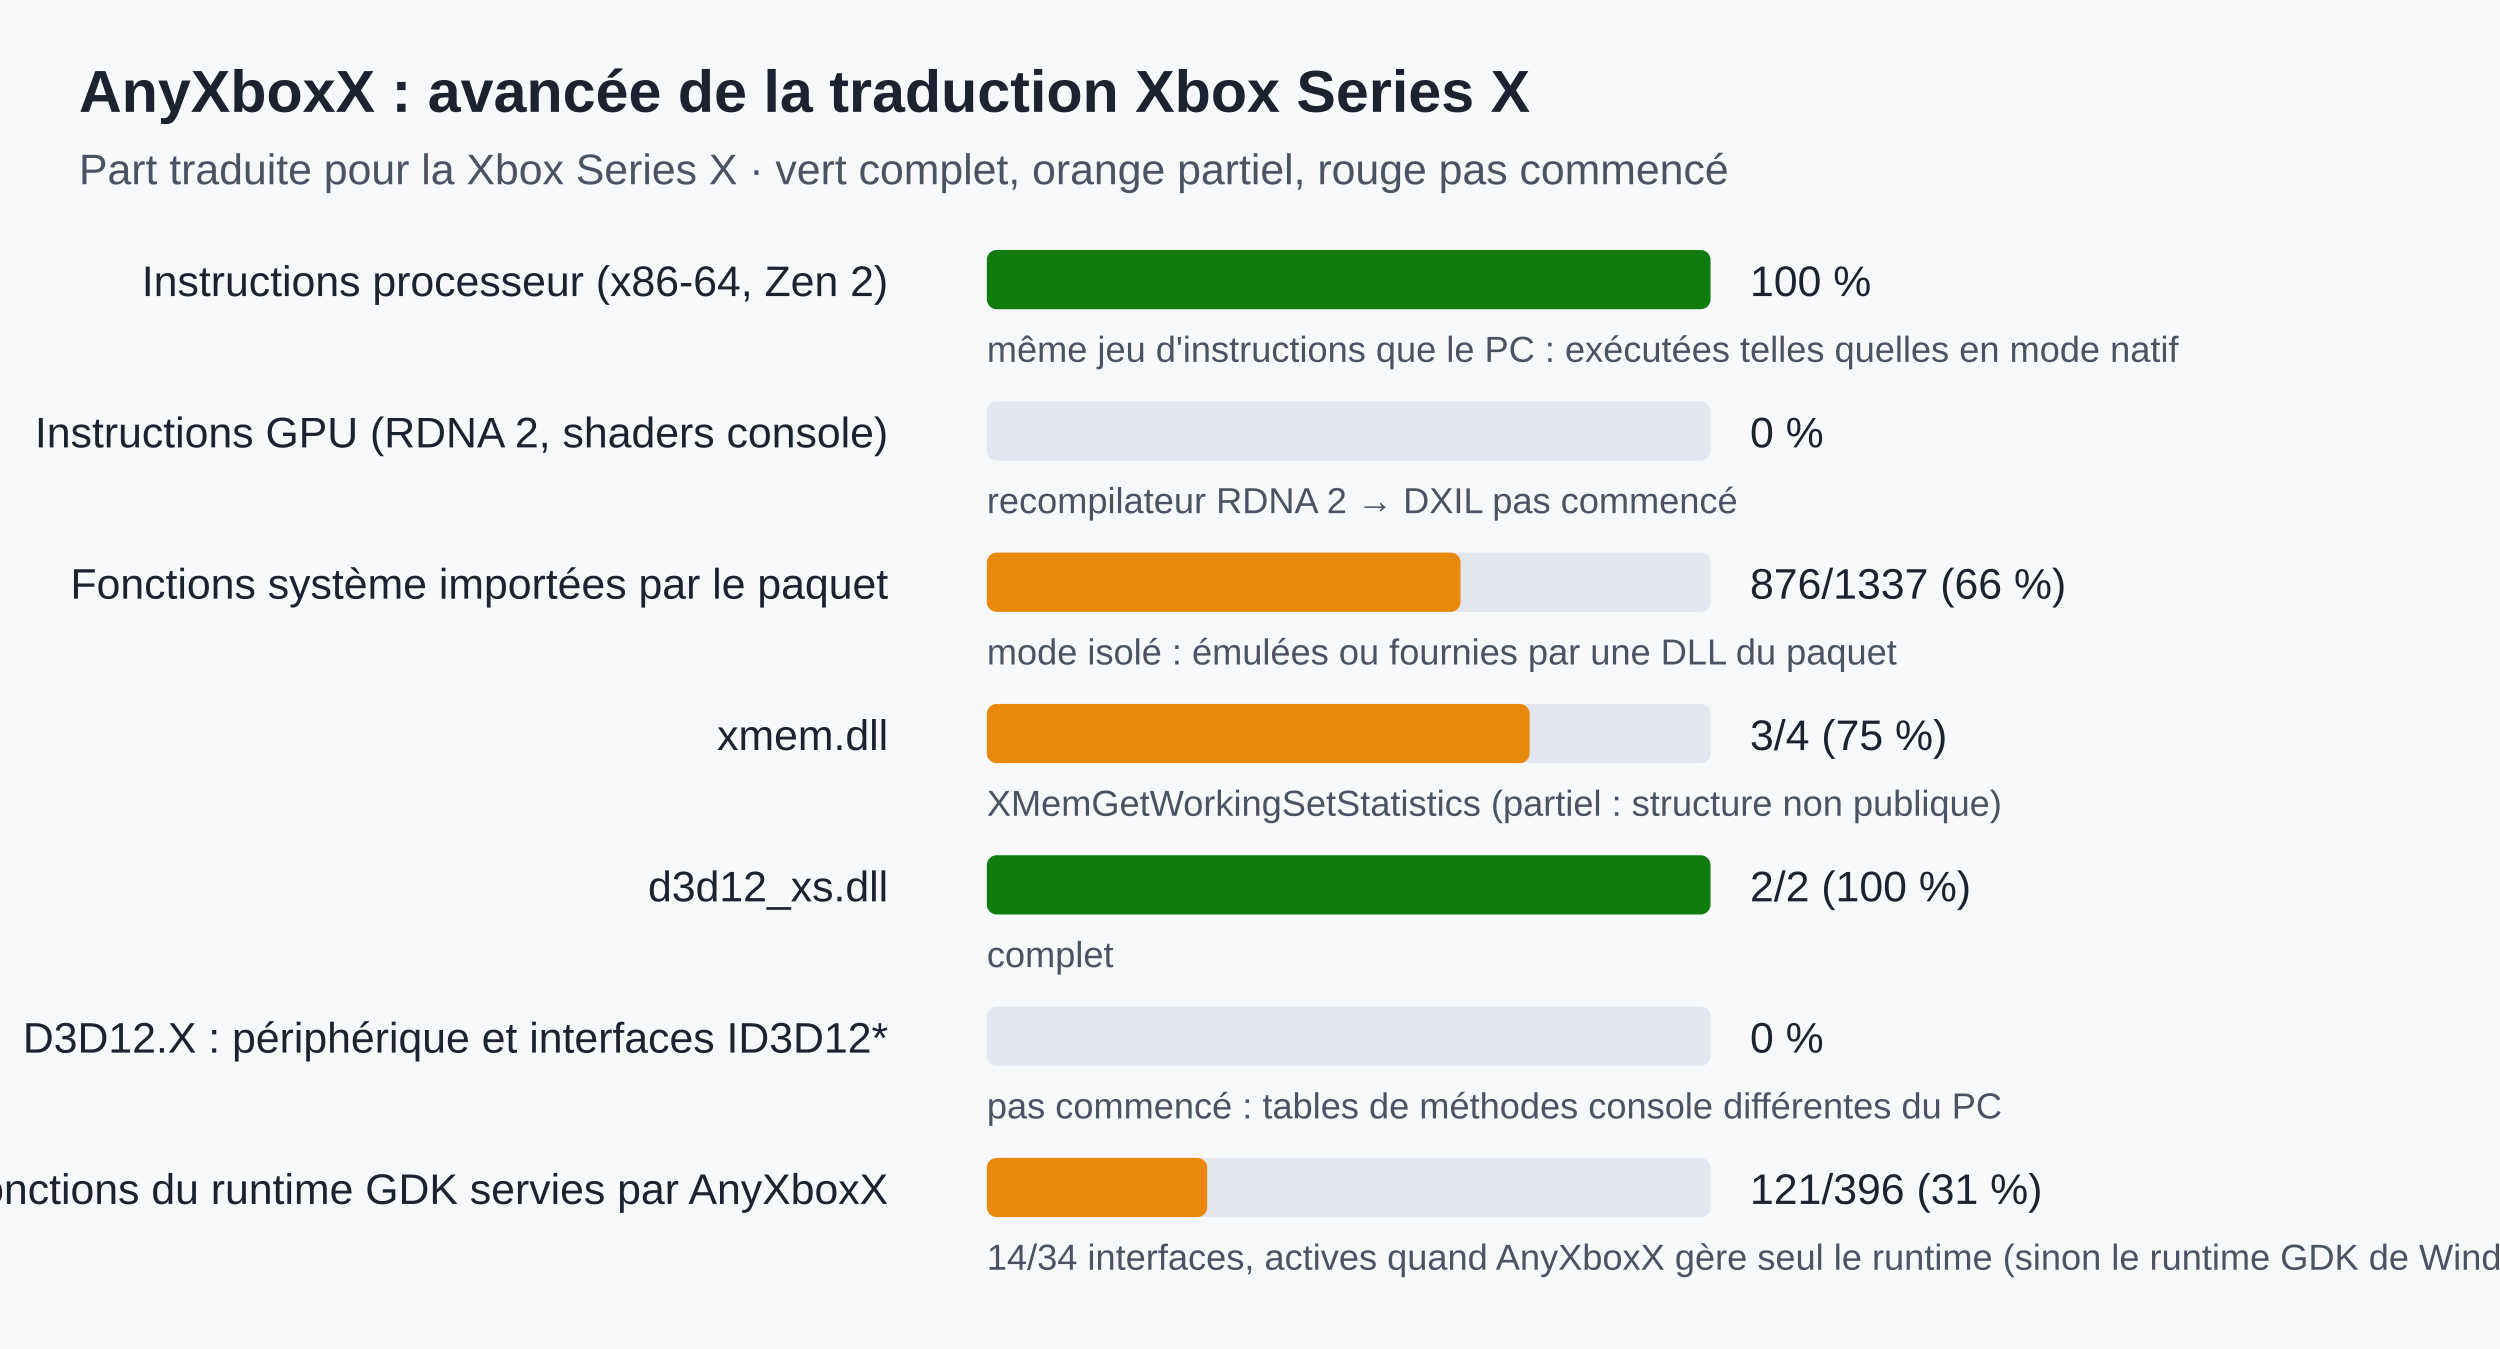
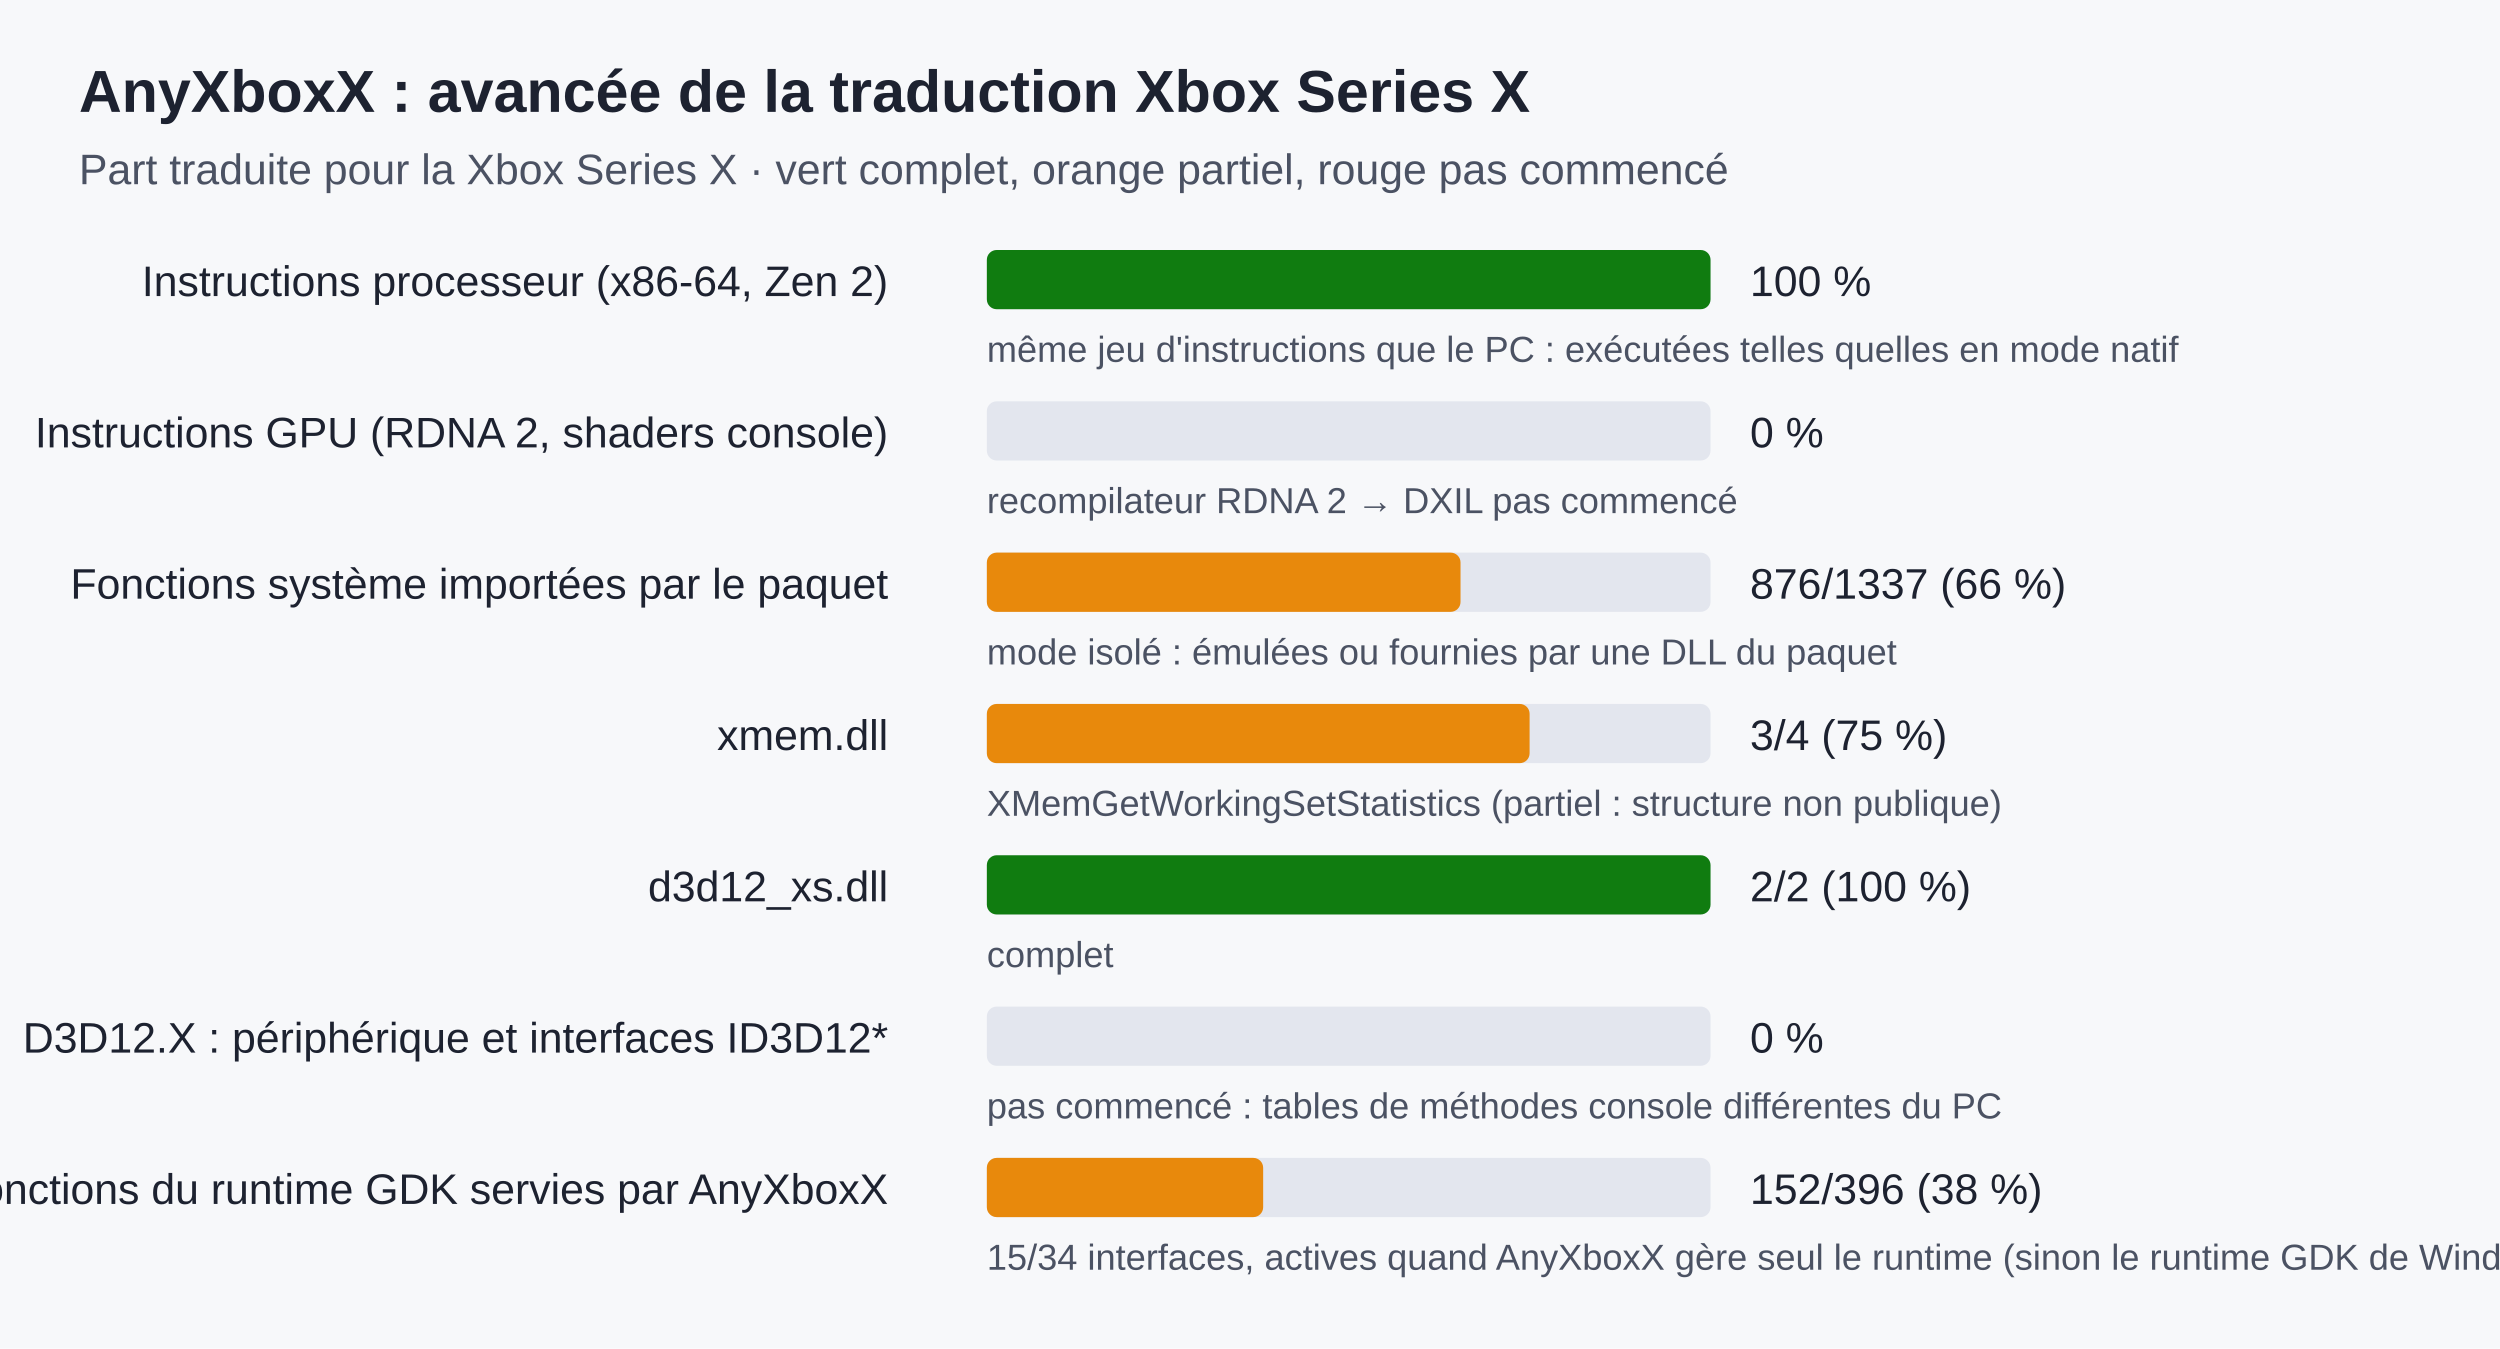
<svg xmlns="http://www.w3.org/2000/svg" width="760" height="410" viewBox="0 0 760 410" font-family="Segoe UI, Arial, sans-serif" font-size="13">
  <rect width="760" height="410" fill="#f7f8fa" />
  <text x="24" y="34" font-size="18" font-weight="600" fill="#1d2230">AnyXboxX : avancée de la traduction Xbox Series X</text>
  <text x="24" y="56" fill="#4b5263">Part traduite pour la Xbox Series X · vert complet, orange partiel, rouge pas commencé</text>
  <text x="270" y="90" text-anchor="end" fill="#1d2230">Instructions processeur (x86-64, Zen 2)</text>
  <rect x="300" y="76" width="220" height="18" rx="3" fill="#e3e6ee" />
  <rect x="300" y="76" width="220" height="18" rx="3" fill="#107c10" />
  <text x="532" y="90" fill="#1d2230">100 %</text>
  <text x="300" y="110" font-size="11" fill="#4b5263">même jeu d'instructions que le PC : exécutées telles quelles en mode natif</text>
  <text x="270" y="136" text-anchor="end" fill="#1d2230">Instructions GPU (RDNA 2, shaders console)</text>
  <rect x="300" y="122" width="220" height="18" rx="3" fill="#e3e6ee" />
  <rect x="300" y="122" width="0" height="18" rx="3" fill="#c42b1c" />
  <text x="532" y="136" fill="#1d2230">0 %</text>
  <text x="300" y="156" font-size="11" fill="#4b5263">recompilateur RDNA 2 → DXIL pas commencé</text>
  <text x="270" y="182" text-anchor="end" fill="#1d2230">Fonctions système importées par le paquet</text>
  <rect x="300" y="168" width="220" height="18" rx="3" fill="#e3e6ee" />
  <rect x="300" y="168" width="144" height="18" rx="3" fill="#e8890c" />
  <text x="532" y="182" fill="#1d2230">876/1337 (66 %)</text>
  <text x="300" y="202" font-size="11" fill="#4b5263">mode isolé : émulées ou fournies par une DLL du paquet</text>
  <text x="270" y="228" text-anchor="end" fill="#1d2230">xmem.dll</text>
  <rect x="300" y="214" width="220" height="18" rx="3" fill="#e3e6ee" />
  <rect x="300" y="214" width="165" height="18" rx="3" fill="#e8890c" />
  <text x="532" y="228" fill="#1d2230">3/4 (75 %)</text>
  <text x="300" y="248" font-size="11" fill="#4b5263">XMemGetWorkingSetStatistics (partiel : structure non publique)</text>
  <text x="270" y="274" text-anchor="end" fill="#1d2230">d3d12_xs.dll</text>
  <rect x="300" y="260" width="220" height="18" rx="3" fill="#e3e6ee" />
  <rect x="300" y="260" width="220" height="18" rx="3" fill="#107c10" />
  <text x="532" y="274" fill="#1d2230">2/2 (100 %)</text>
  <text x="300" y="294" font-size="11" fill="#4b5263">complet</text>
  <text x="270" y="320" text-anchor="end" fill="#1d2230">D3D12.X : périphérique et interfaces ID3D12*</text>
  <rect x="300" y="306" width="220" height="18" rx="3" fill="#e3e6ee" />
  <rect x="300" y="306" width="0" height="18" rx="3" fill="#c42b1c" />
  <text x="532" y="320" fill="#1d2230">0 %</text>
  <text x="300" y="340" font-size="11" fill="#4b5263">pas commencé : tables de méthodes console différentes du PC</text>
  <text x="270" y="366" text-anchor="end" fill="#1d2230">Fonctions du runtime GDK servies par AnyXboxX</text>
  <rect x="300" y="352" width="220" height="18" rx="3" fill="#e3e6ee" />
-   <rect x="300" y="352" width="67" height="18" rx="3" fill="#e8890c" />
-   <text x="532" y="366" fill="#1d2230">121/396 (31 %)</text>
-   <text x="300" y="386" font-size="11" fill="#4b5263">14/34 interfaces, actives quand AnyXboxX gère seul le runtime (sinon le runtime GDK de Windows sert tout)</text>
+   <rect x="300" y="352" width="84" height="18" rx="3" fill="#e8890c" />
+   <text x="532" y="366" fill="#1d2230">152/396 (38 %)</text>
+   <text x="300" y="386" font-size="11" fill="#4b5263">15/34 interfaces, actives quand AnyXboxX gère seul le runtime (sinon le runtime GDK de Windows sert tout)</text>
</svg>
